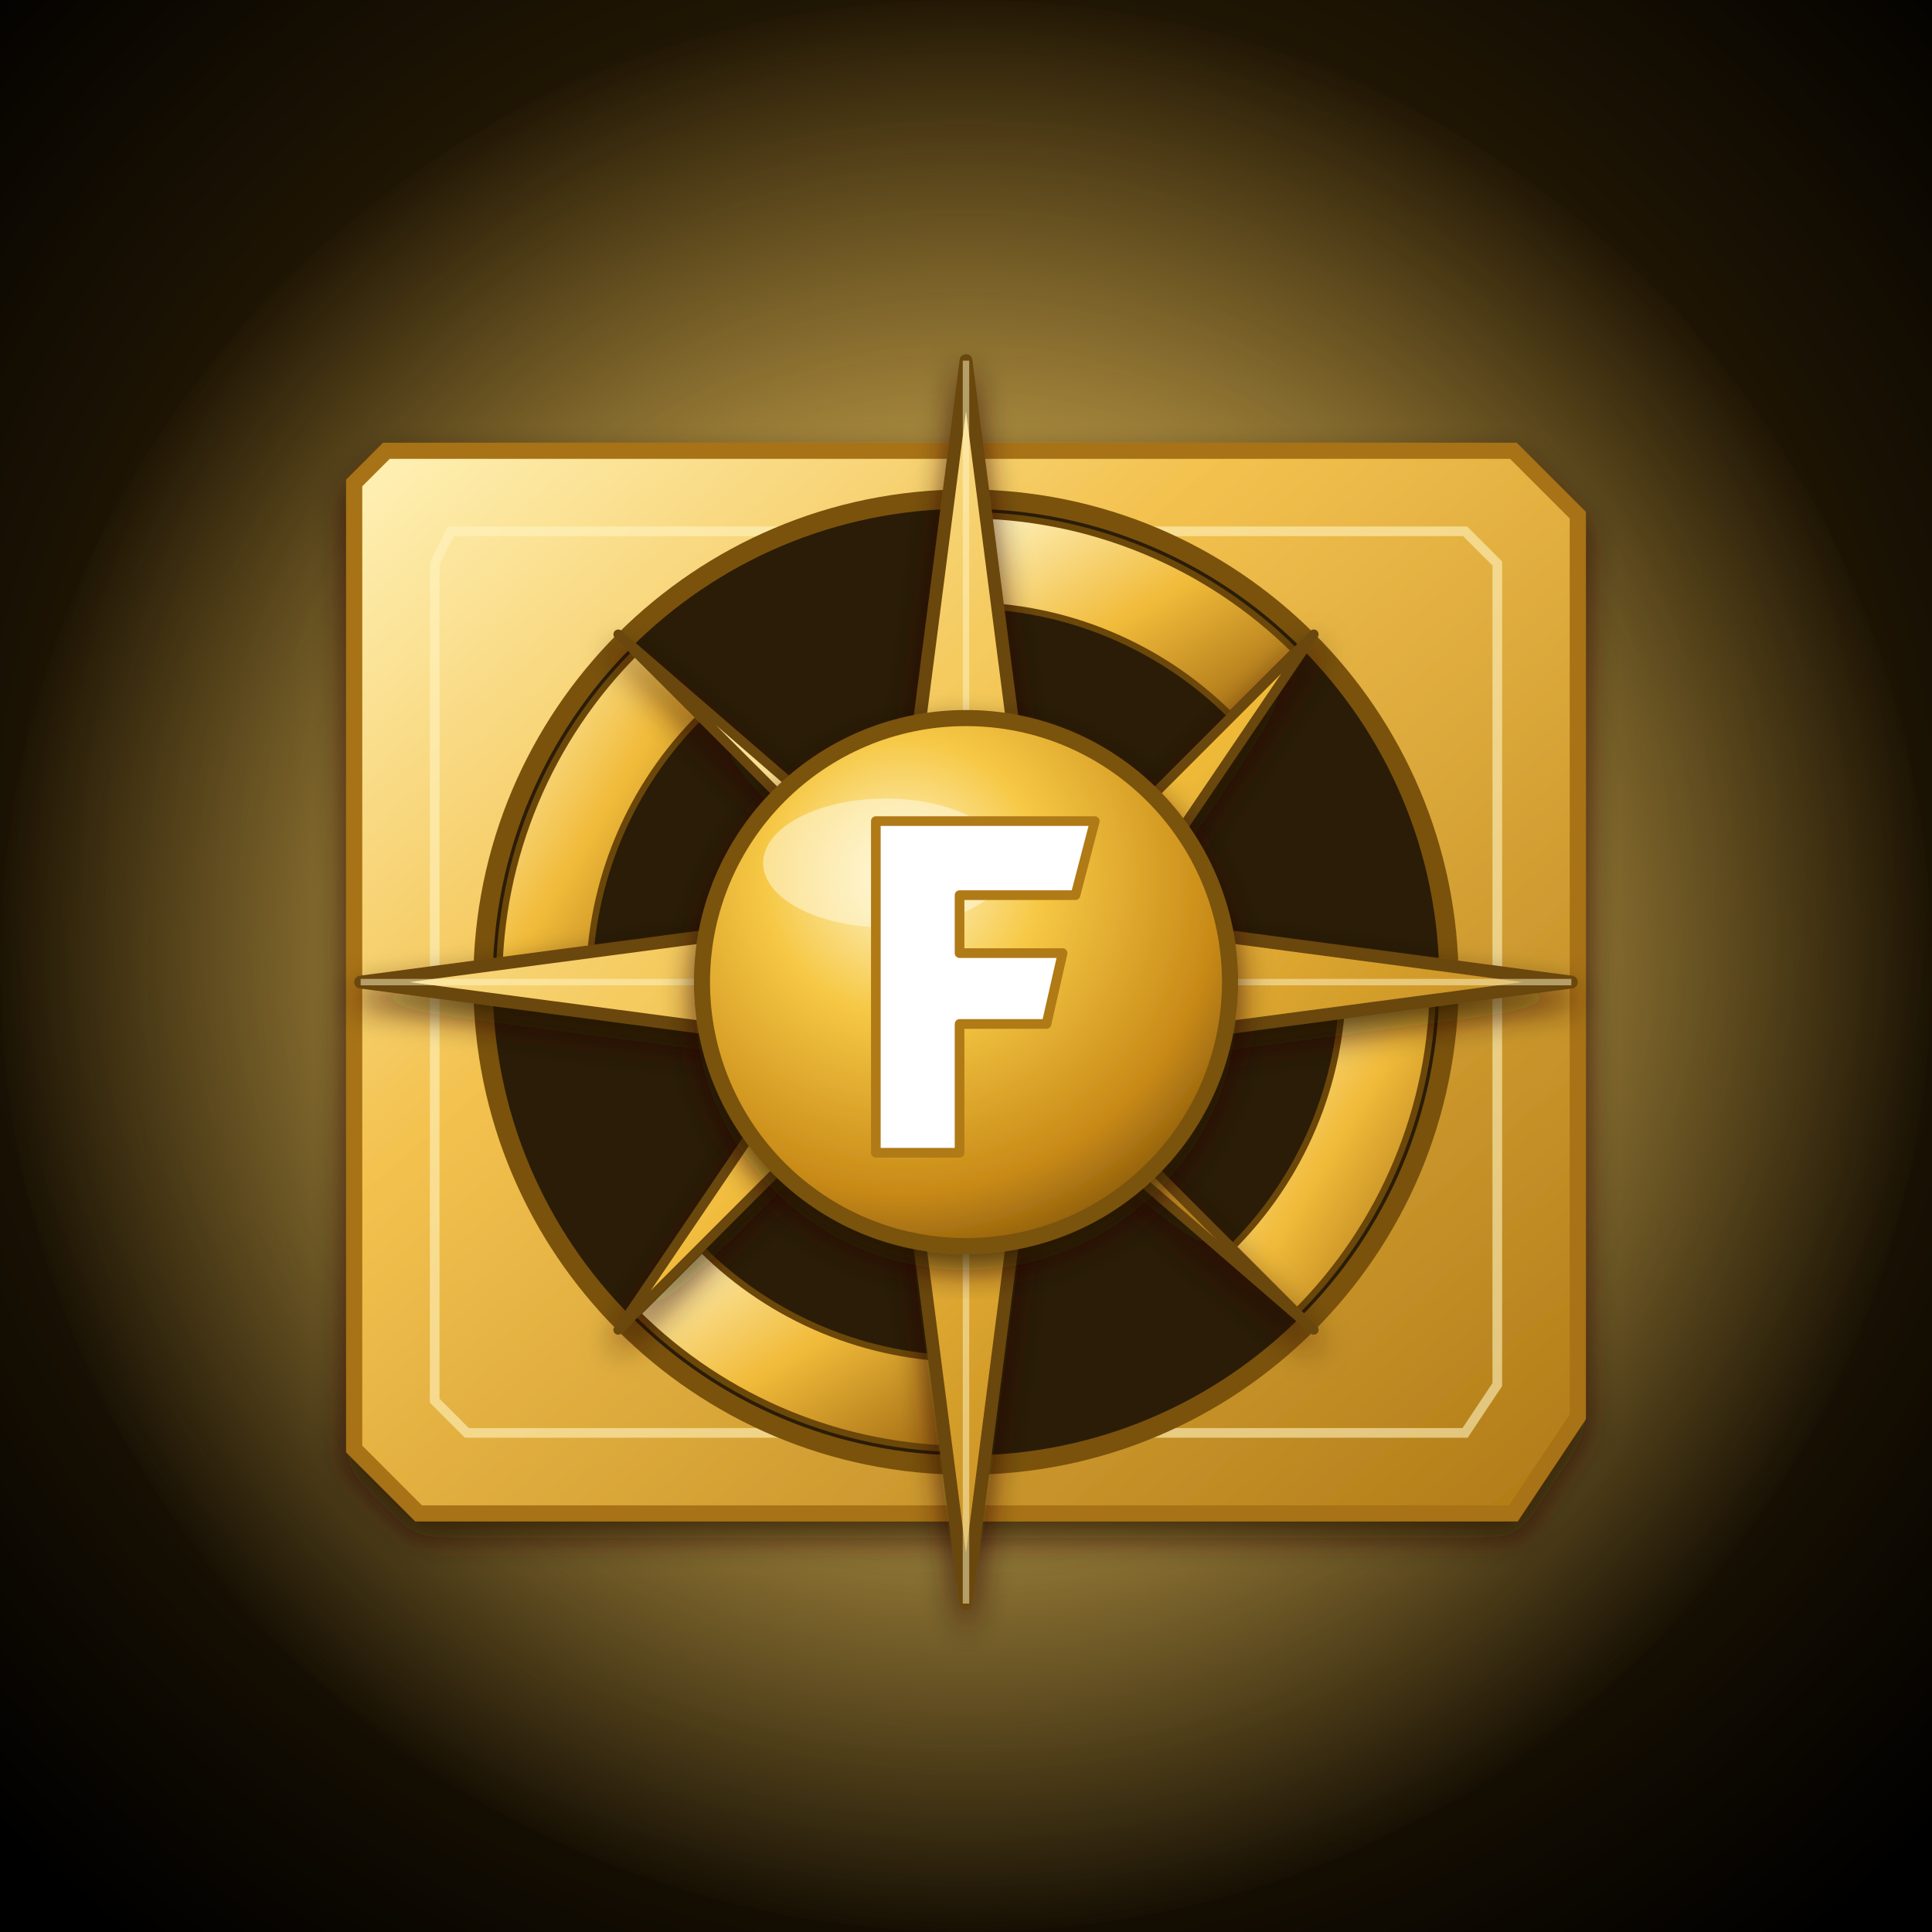
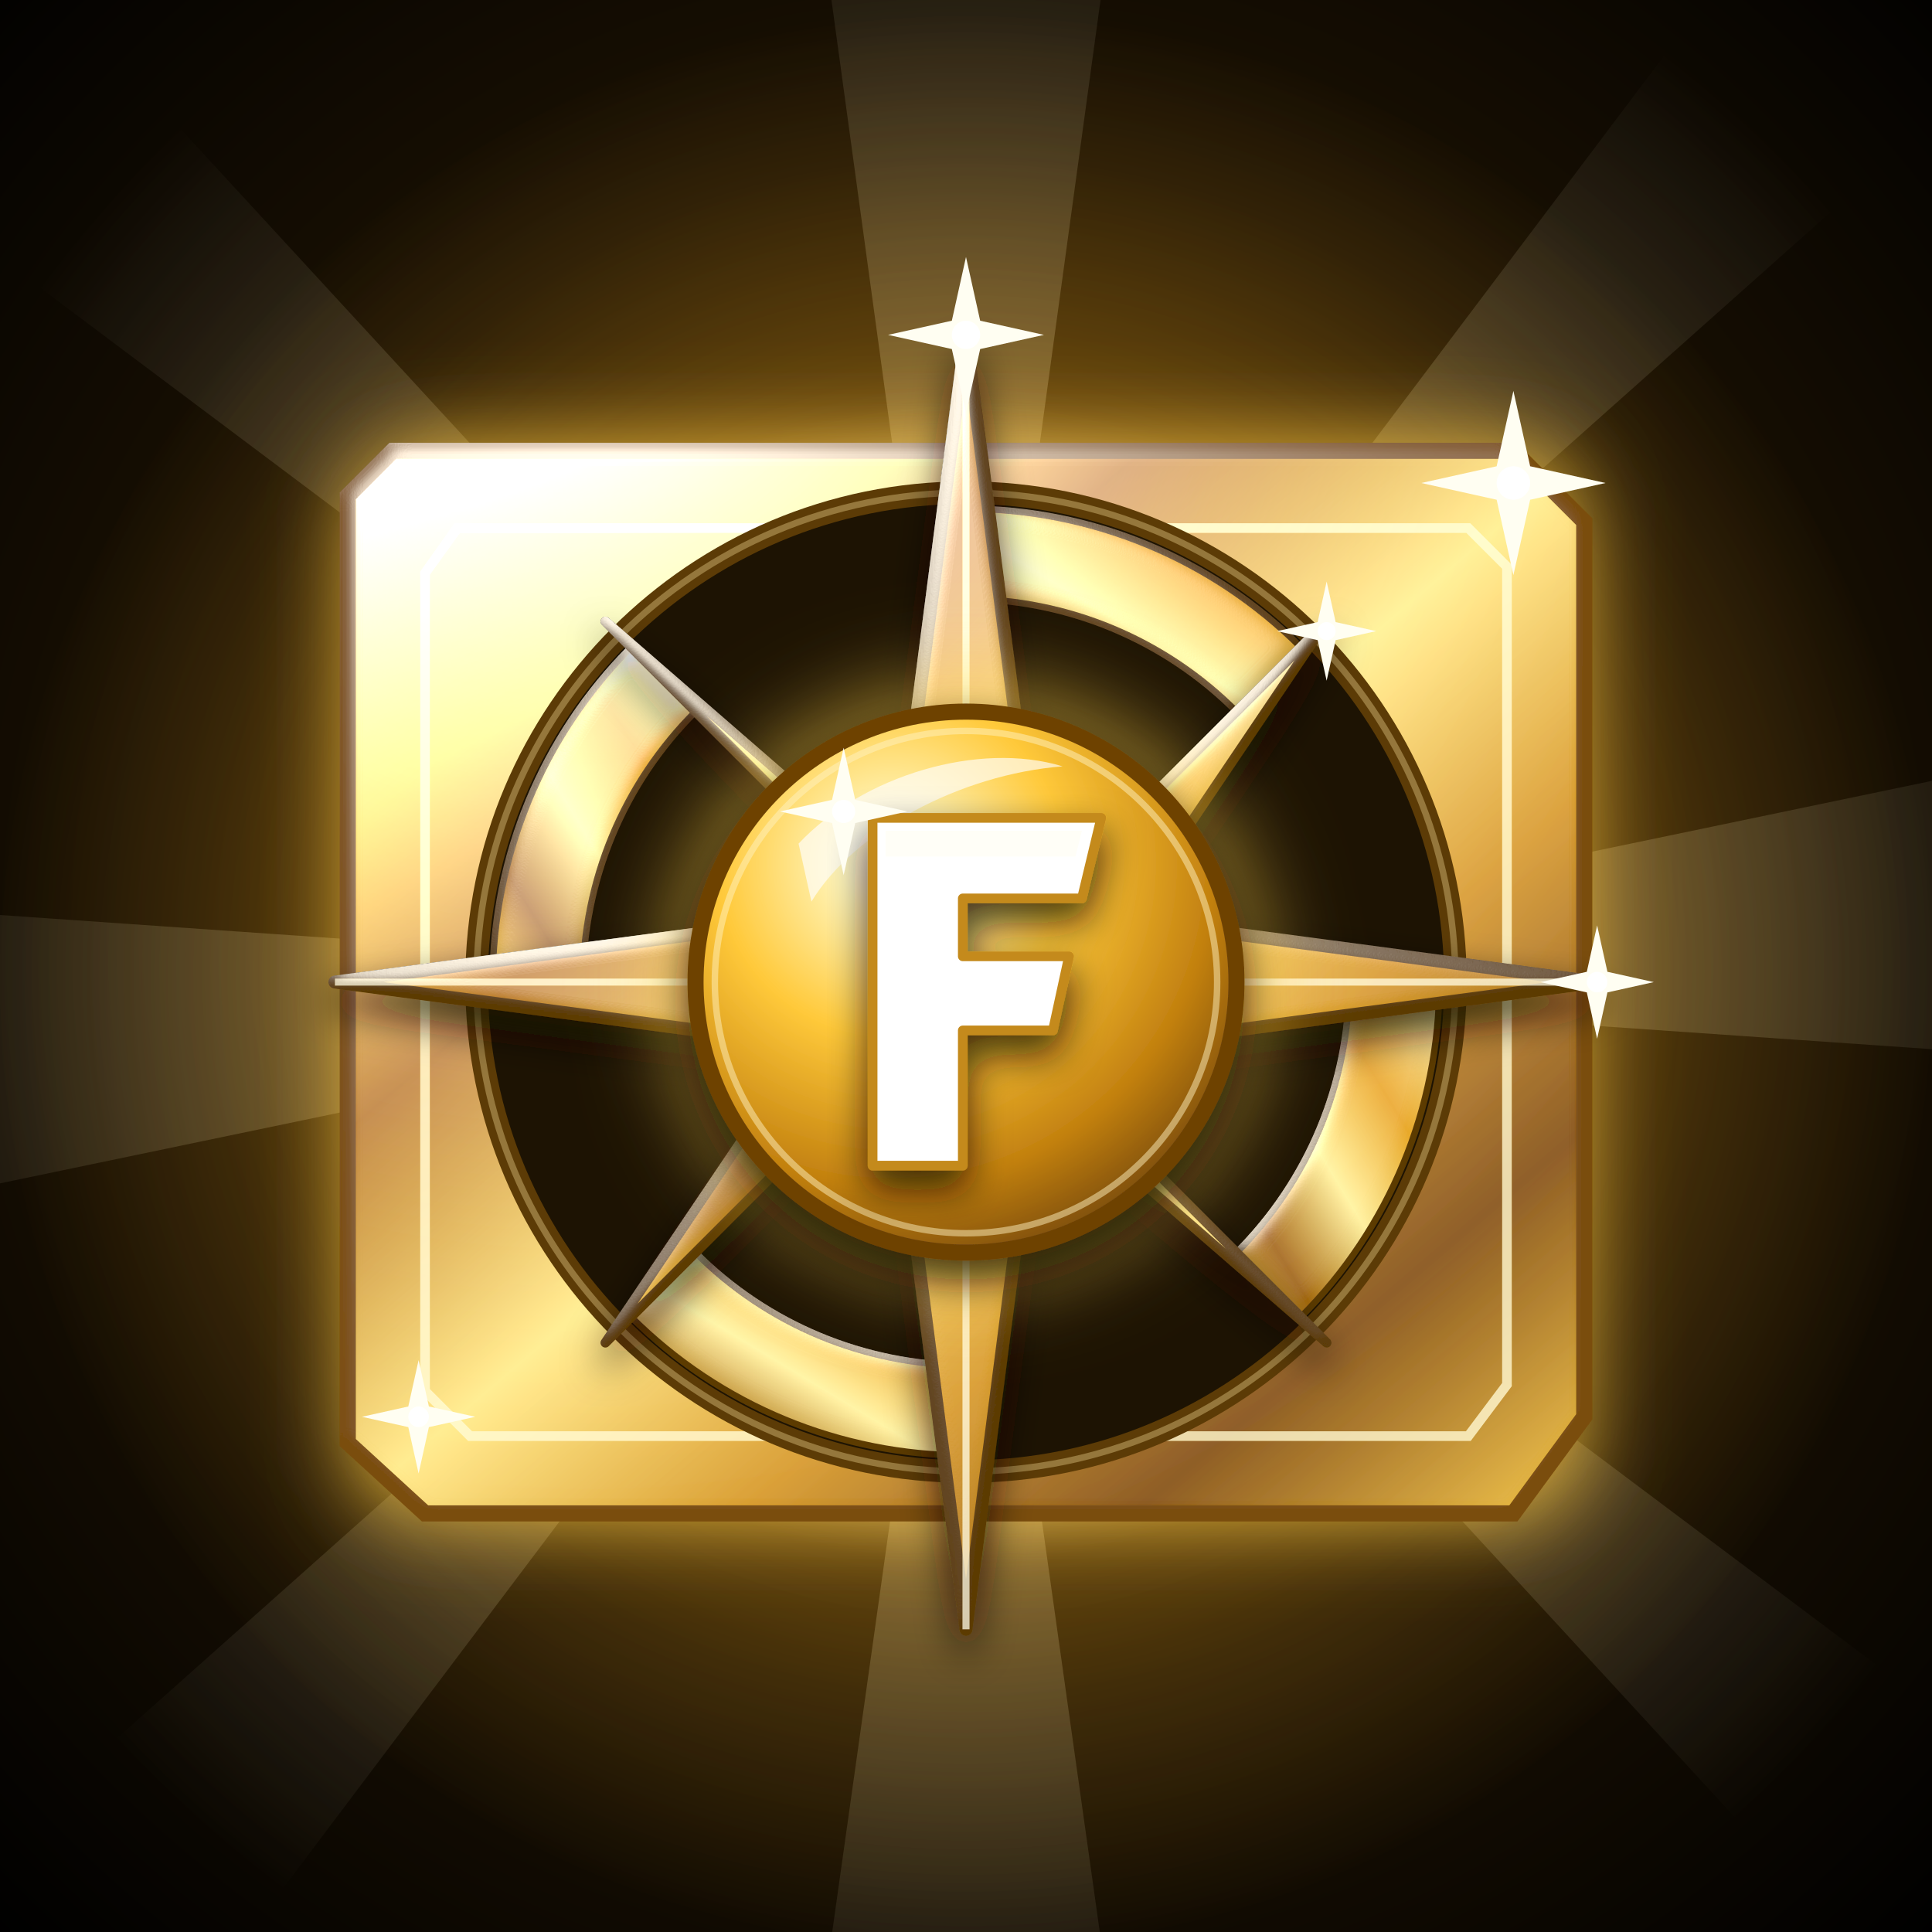
- <svg xmlns="http://www.w3.org/2000/svg" viewBox="0 0 600 600" width="600" height="600">
+ <svg xmlns="http://www.w3.org/2000/svg" viewBox="0 0 600 600" width="1200" height="1200">
  <defs>
-     <radialGradient id="bg" cx="50%" cy="45%" r="70%">
-       <stop offset="0" stop-color="#5a3d0a" />
+     <radialGradient id="bg" cx="50%" cy="48%" r="72%">
+       <stop offset="0" stop-color="#6b4508" />
+       <stop offset="0.55" stop-color="#1c1203" />
      <stop offset="1" stop-color="#000" />
    </radialGradient>
-     <linearGradient id="plate" x1="0" y1="0" x2="1" y2="1">
-       <stop offset="0" stop-color="#fff2b8" />
-       <stop offset="0.35" stop-color="#f3c24f" />
-       <stop offset="1" stop-color="#b07a16" />
+     <linearGradient id="metal" x1="0" y1="0" x2="1" y2="1">
+       <stop offset="0" stop-color="#fffbe0" />
+       <stop offset="0.18" stop-color="#ffd85a" />
+       <stop offset="0.32" stop-color="#b8780f" />
+       <stop offset="0.5" stop-color="#ffe88a" />
+       <stop offset="0.66" stop-color="#d69a22" />
+       <stop offset="0.82" stop-color="#8a560a" />
+       <stop offset="1" stop-color="#f5c74a" />
    </linearGradient>
-     <linearGradient id="gold" x1="0" y1="0" x2="1" y2="1">
-       <stop offset="0" stop-color="#fff6c8" />
-       <stop offset="0.5" stop-color="#f1bb3a" />
-       <stop offset="1" stop-color="#9c6510" />
+     <linearGradient id="metal2" x1="1" y1="0" x2="0" y2="1">
+       <stop offset="0" stop-color="#fff6c4" />
+       <stop offset="0.3" stop-color="#e8a92a" />
+       <stop offset="0.55" stop-color="#fff0a0" />
+       <stop offset="0.8" stop-color="#a86c0e" />
+       <stop offset="1" stop-color="#ffd65c" />
    </linearGradient>
-     <radialGradient id="orb" cx="38%" cy="30%" r="75%">
-       <stop offset="0" stop-color="#fff7cf" />
-       <stop offset="0.35" stop-color="#f6c845" />
-       <stop offset="0.8" stop-color="#c88a17" />
-       <stop offset="1" stop-color="#8a5a0c" />
+     <radialGradient id="orb" cx="36%" cy="28%" r="80%">
+       <stop offset="0" stop-color="#ffffff" />
+       <stop offset="0.12" stop-color="#fff4b8" />
+       <stop offset="0.4" stop-color="#ffc93a" />
+       <stop offset="0.75" stop-color="#c2800f" />
+       <stop offset="1" stop-color="#6e4306" />
    </radialGradient>
    <radialGradient id="glow" r="50%">
-       <stop offset="0.4" stop-color="#ffd76a" stop-opacity="0.7" />
-       <stop offset="1" stop-color="#ffd76a" stop-opacity="0" />
+       <stop offset="0.25" stop-color="#ffe08a" stop-opacity="0.85" />
+       <stop offset="0.6" stop-color="#ffb627" stop-opacity="0.25" />
+       <stop offset="1" stop-color="#ffb627" stop-opacity="0" />
    </radialGradient>
-     <filter id="sh">
-       <feDropShadow dx="0" dy="5" stdDeviation="5" flood-color="#2a1a02" flood-opacity="0.75" />
+     <radialGradient id="ray" r="50%">
+       <stop offset="0" stop-color="#fff6cf" stop-opacity="0.55" />
+       <stop offset="1" stop-color="#fff6cf" stop-opacity="0" />
+     </radialGradient>
+     <filter id="sh" x="-20%" y="-20%" width="140%" height="140%">
+       <feDropShadow dx="0" dy="6" stdDeviation="6" flood-color="#1a0f00" flood-opacity="0.8" />
    </filter>
+     <filter id="bloom" x="-50%" y="-50%" width="200%" height="200%">
+       <feGaussianBlur stdDeviation="14" />
+     </filter>
+     <filter id="shine" x="-10%" y="-10%" width="120%" height="120%">
+       <feGaussianBlur in="SourceAlpha" stdDeviation="3" result="b" />
+       <feSpecularLighting in="b" surfaceScale="5" specularConstant="1.1" specularExponent="28" lighting-color="#fff8dc" result="spec">
+         <fePointLight x="180" y="80" z="260" />
+       </feSpecularLighting>
+       <feComposite in="spec" in2="SourceAlpha" operator="in" result="s2" />
+       <feComposite in="SourceGraphic" in2="s2" operator="arithmetic" k1="0" k2="1" k3="0.9" k4="0" />
+     </filter>
+     <g id="spark">
+       <path d="M0 -22 L4 -4 L22 0 L4 4 L0 22 L-4 4 L-22 0 L-4 -4 Z" fill="#fffef2" />
+       <circle r="4" fill="#fff" />
+     </g>
  </defs>
  <rect width="600" height="600" fill="url(#bg)" />
-   <circle cx="300" cy="300" r="300" fill="url(#glow)" />
-   <path d="M120 140 L470 140 L490 160 L490 440 L470 470 L130 470 L110 450 L110 150 Z" fill="url(#plate)" stroke="#a87212" stroke-width="5" filter="url(#sh)" />
-   <path d="M140 165 L455 165 L465 175 L465 430 L455 445 L145 445 L135 435 L135 175 Z" fill="none" stroke="#fff3c0" stroke-opacity="0.6" stroke-width="3" />
-   <circle cx="300" cy="305" r="150" fill="#2a1c06" stroke="#7a520c" stroke-width="6" />
-   <g fill="url(#gold)" stroke="#6b4709" stroke-width="2">
-     <path d="M300 160 A145 145 0 0 1 402 202 L382 222 A117 117 0 0 0 300 188 Z" />
-     <path d="M445 305 A145 145 0 0 1 402 408 L382 388 A117 117 0 0 0 417 305 Z" />
-     <path d="M300 450 A145 145 0 0 1 198 408 L218 388 A117 117 0 0 0 300 422 Z" />
-     <path d="M155 305 A145 145 0 0 1 198 202 L218 222 A117 117 0 0 0 183 305 Z" />
+   <g opacity="0.85">
+     <path d="M300 305 L250 -60 L350 -60 Z M300 305 L660 230 L660 330 Z M300 305 L350 660 L250 660 Z M300 305 L-60 380 L-60 280 Z M300 305 L560 -40 L620 20 Z M300 305 L40 650 L-20 590 Z M300 305 L640 560 L590 620 Z M300 305 L-40 50 L10 -10 Z" fill="url(#ray)" />
+   </g>
+   <circle cx="300" cy="305" r="300" fill="url(#glow)" />
+   <g filter="url(#bloom)" opacity="0.9">
+     <rect x="110" y="140" width="380" height="330" rx="20" fill="#ffcb45" />
+     <circle cx="300" cy="305" r="150" fill="#fff0a0" />
+   </g>
+   <g filter="url(#shine)">
+     <path d="M122 140 L470 140 L492 162 L492 440 L470 470 L132 470 L108 448 L108 154 Z" fill="url(#metal)" stroke="#7a4d08" stroke-width="5" />
+     <path d="M142 164 L456 164 L468 176 L468 430 L456 446 L146 446 L132 432 L132 178 Z" fill="none" stroke="#fff7d0" stroke-opacity="0.8" stroke-width="3" />
+   </g>
+   <circle cx="300" cy="305" r="152" fill="#1d1303" stroke="#5c3b06" stroke-width="7" />
+   <circle cx="300" cy="305" r="152" fill="none" stroke="#ffe9a0" stroke-opacity="0.35" stroke-width="2" />
+   <g fill="url(#metal2)" stroke="#5c3b06" stroke-width="2" filter="url(#shine)">
+     <path d="M300 158 A147 147 0 0 1 404 201 L384 221 A119 119 0 0 0 300 186 Z" />
+     <path d="M447 305 A147 147 0 0 1 404 409 L384 389 A119 119 0 0 0 419 305 Z" />
+     <path d="M300 452 A147 147 0 0 1 196 409 L216 389 A119 119 0 0 0 300 424 Z" />
+     <path d="M153 305 A147 147 0 0 1 196 201 L216 221 A119 119 0 0 0 181 305 Z" />
  </g>
  <g filter="url(#sh)">
-     <path d="M300 112 L322 283 L488 305 L322 327 L300 498 L278 327 L112 305 L278 283 Z" fill="url(#gold)" stroke="#6b4709" stroke-width="4" stroke-linejoin="round" />
-     <path d="M300 305 L408 197 L330 312 Z M300 305 L408 413 L312 330 Z M300 305 L192 413 L270 298 Z M300 305 L192 197 L288 280 Z" fill="url(#gold)" stroke="#6b4709" stroke-width="3" stroke-linejoin="round" />
-     <path d="M300 112 L300 498 M112 305 L488 305" stroke="#fff6c8" stroke-opacity="0.5" stroke-width="2" />
+     <g filter="url(#shine)">
+       <path d="M300 104 L323 282 L496 305 L323 328 L300 506 L277 328 L104 305 L277 282 Z" fill="url(#metal)" stroke="#5c3b06" stroke-width="4" stroke-linejoin="round" />
+       <path d="M300 305 L412 193 L331 313 Z M300 305 L412 417 L313 331 Z M300 305 L188 417 L269 297 Z M300 305 L188 193 L287 279 Z" fill="url(#metal2)" stroke="#5c3b06" stroke-width="3" stroke-linejoin="round" />
+       <path d="M300 104 L300 506 M104 305 L496 305" stroke="#fffbe6" stroke-opacity="0.75" stroke-width="2.2" />
+     </g>
  </g>
-   <circle cx="300" cy="305" r="82" fill="url(#orb)" stroke="#7a520c" stroke-width="5" filter="url(#sh)" />
-   <ellipse cx="275" cy="268" rx="38" ry="20" fill="#fffbe6" opacity="0.5" />
-   <path d="M272 255 H340 L334 278 H298 V296 H330 L325 318 H298 V358 H272 Z" fill="#ffffff" stroke="#b07a16" stroke-width="3" stroke-linejoin="round" />
+   <circle cx="300" cy="305" r="92" fill="#ffd34d" opacity="0.6" filter="url(#bloom)" />
+   <circle cx="300" cy="305" r="84" fill="url(#orb)" stroke="#6e4306" stroke-width="5" filter="url(#sh)" />
+   <circle cx="300" cy="305" r="78" fill="none" stroke="#fff3c0" stroke-opacity="0.5" stroke-width="2" />
+   <path d="M248 262 A62 40 -20 0 1 330 238 A70 40 -20 0 0 252 280 Z" fill="#ffffff" opacity="0.65" />
+   <g filter="url(#sh)">
+     <path d="M271 254 H342 L336 279 H299 V297 H332 L327 320 H299 V362 H271 Z" fill="#ffffff" stroke="#c48a1c" stroke-width="3" stroke-linejoin="round" />
+     <path d="M275 258 H336 L334 266 H275 Z" fill="#fffef7" />
+   </g>
+   <use href="#spark" transform="translate(262 252) scale(0.9)" />
+   <use href="#spark" transform="translate(470 150) scale(1.3)" />
+   <use href="#spark" transform="translate(130 440) scale(0.8)" />
+   <use href="#spark" transform="translate(412 196) scale(0.7)" />
+   <use href="#spark" transform="translate(300 104) scale(1.1)" />
+   <use href="#spark" transform="translate(496 305) scale(0.8)" />
</svg>
